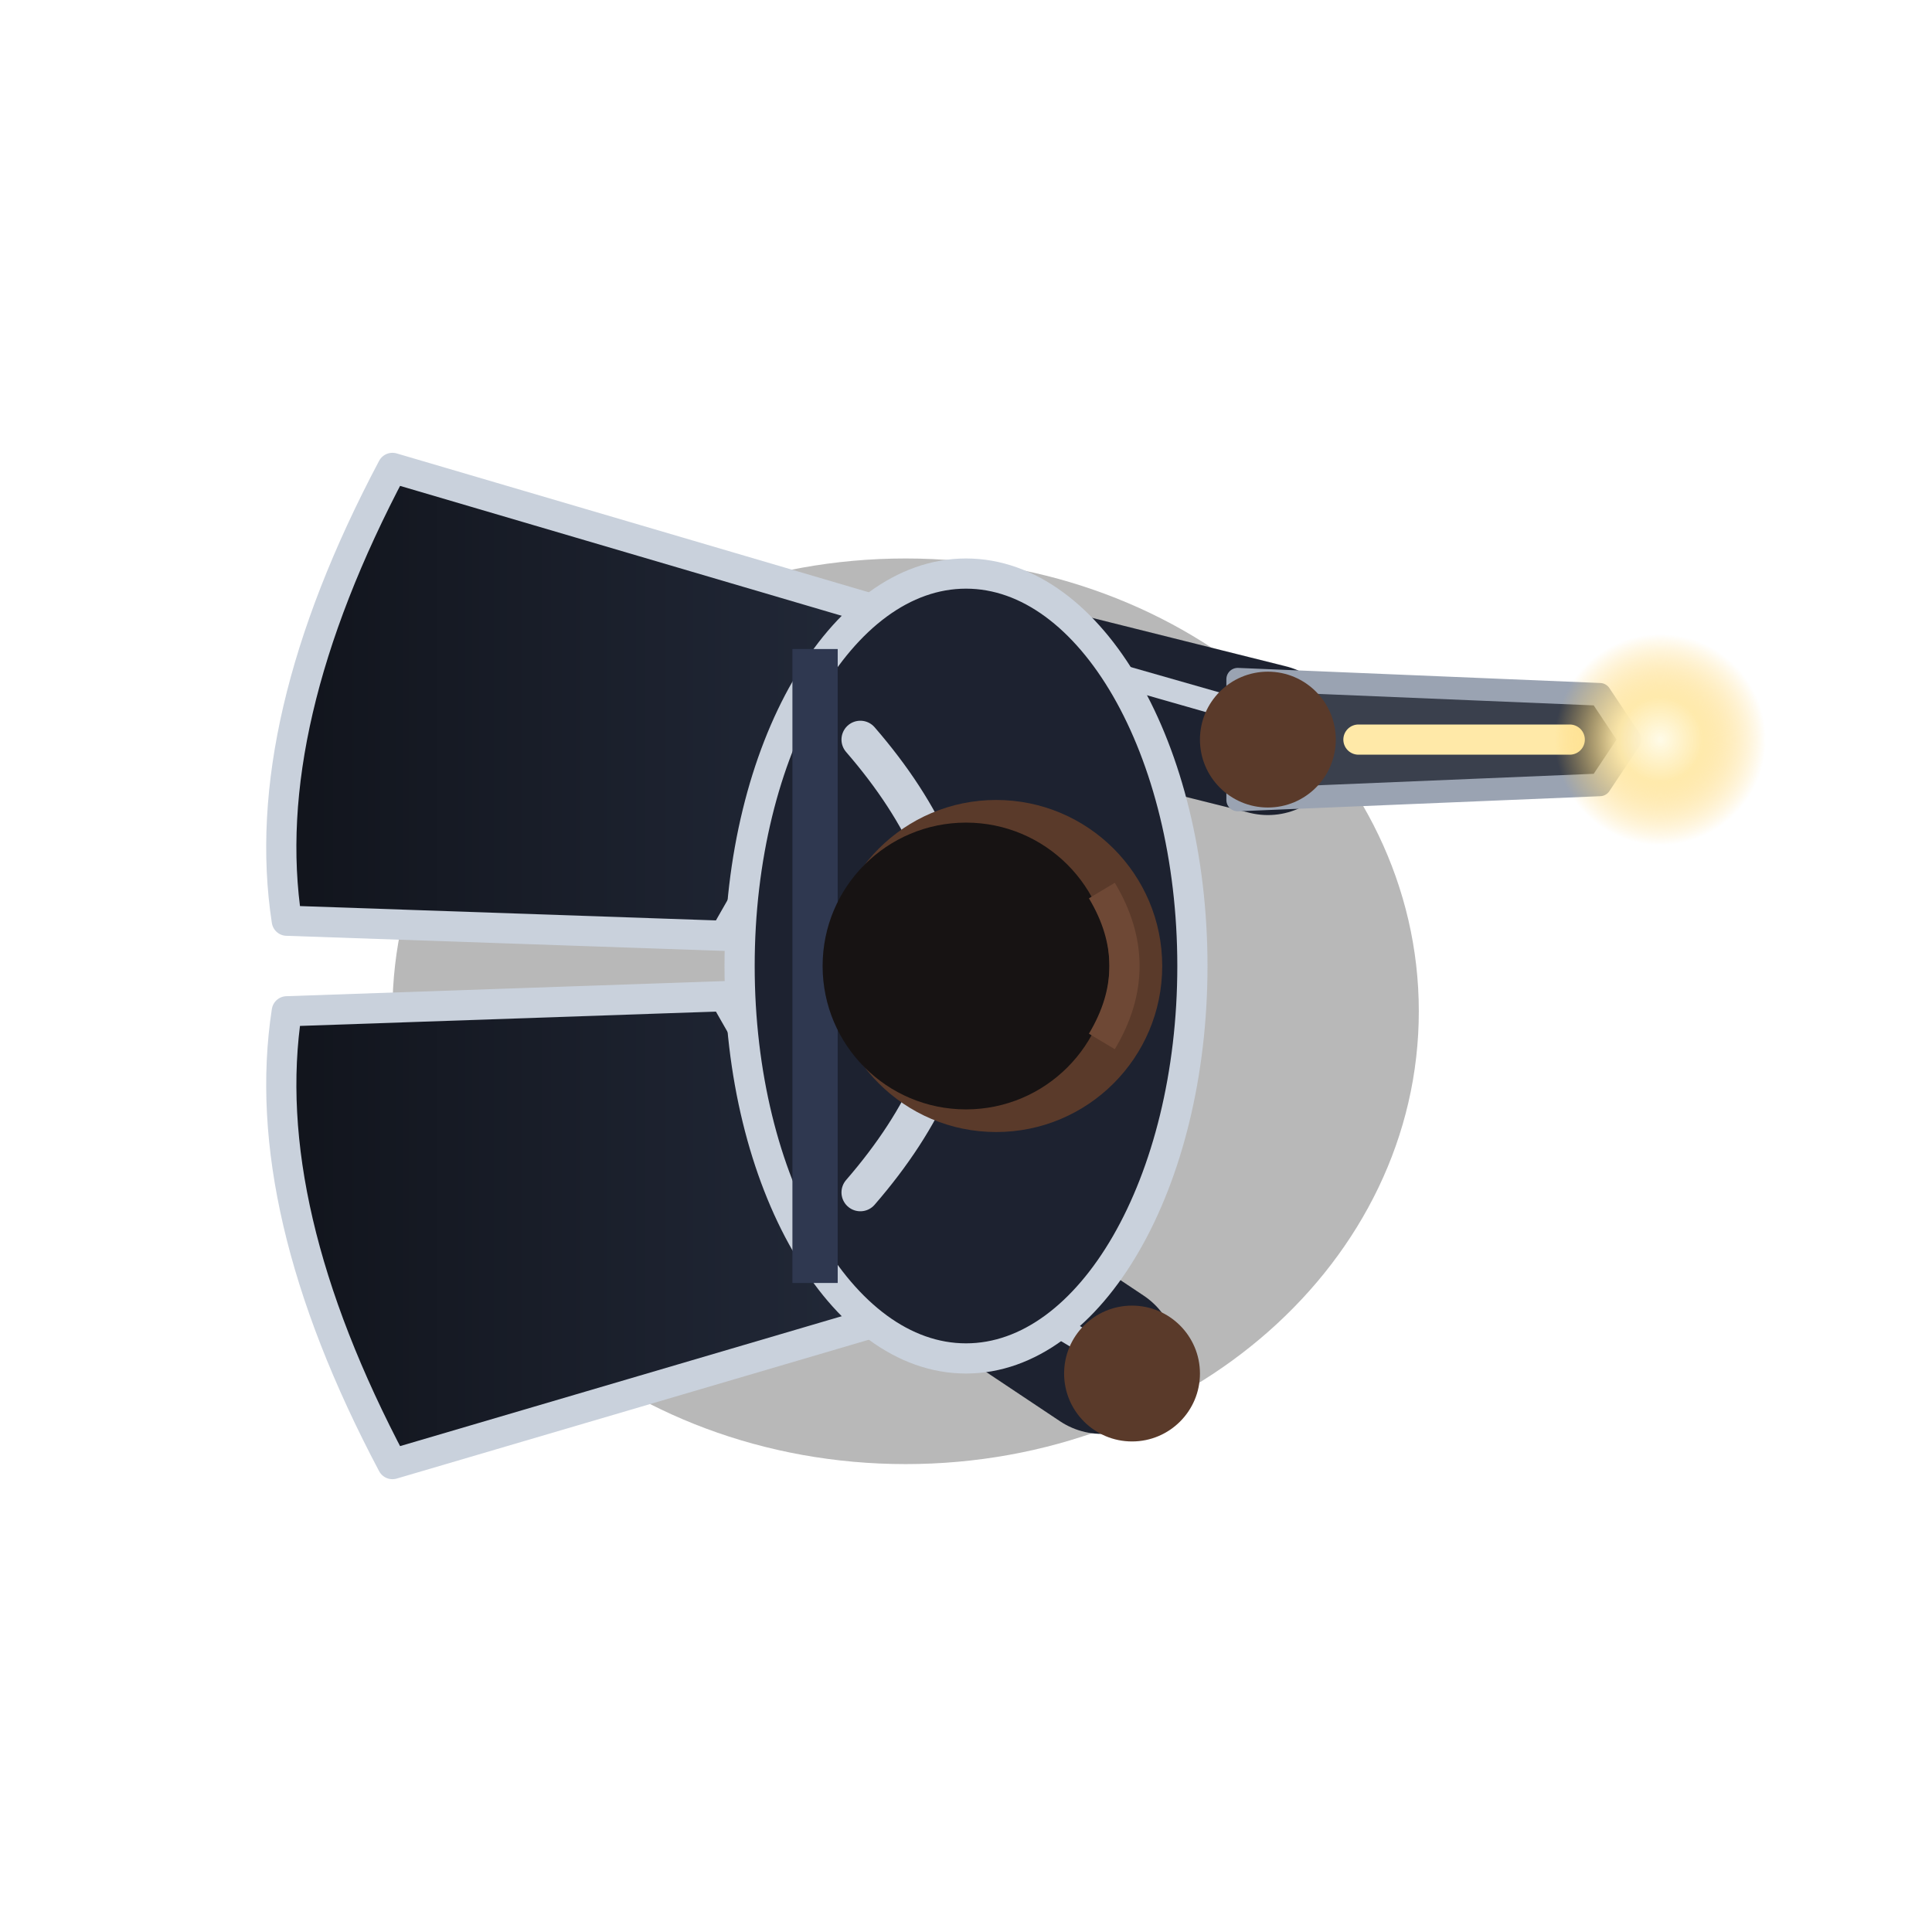
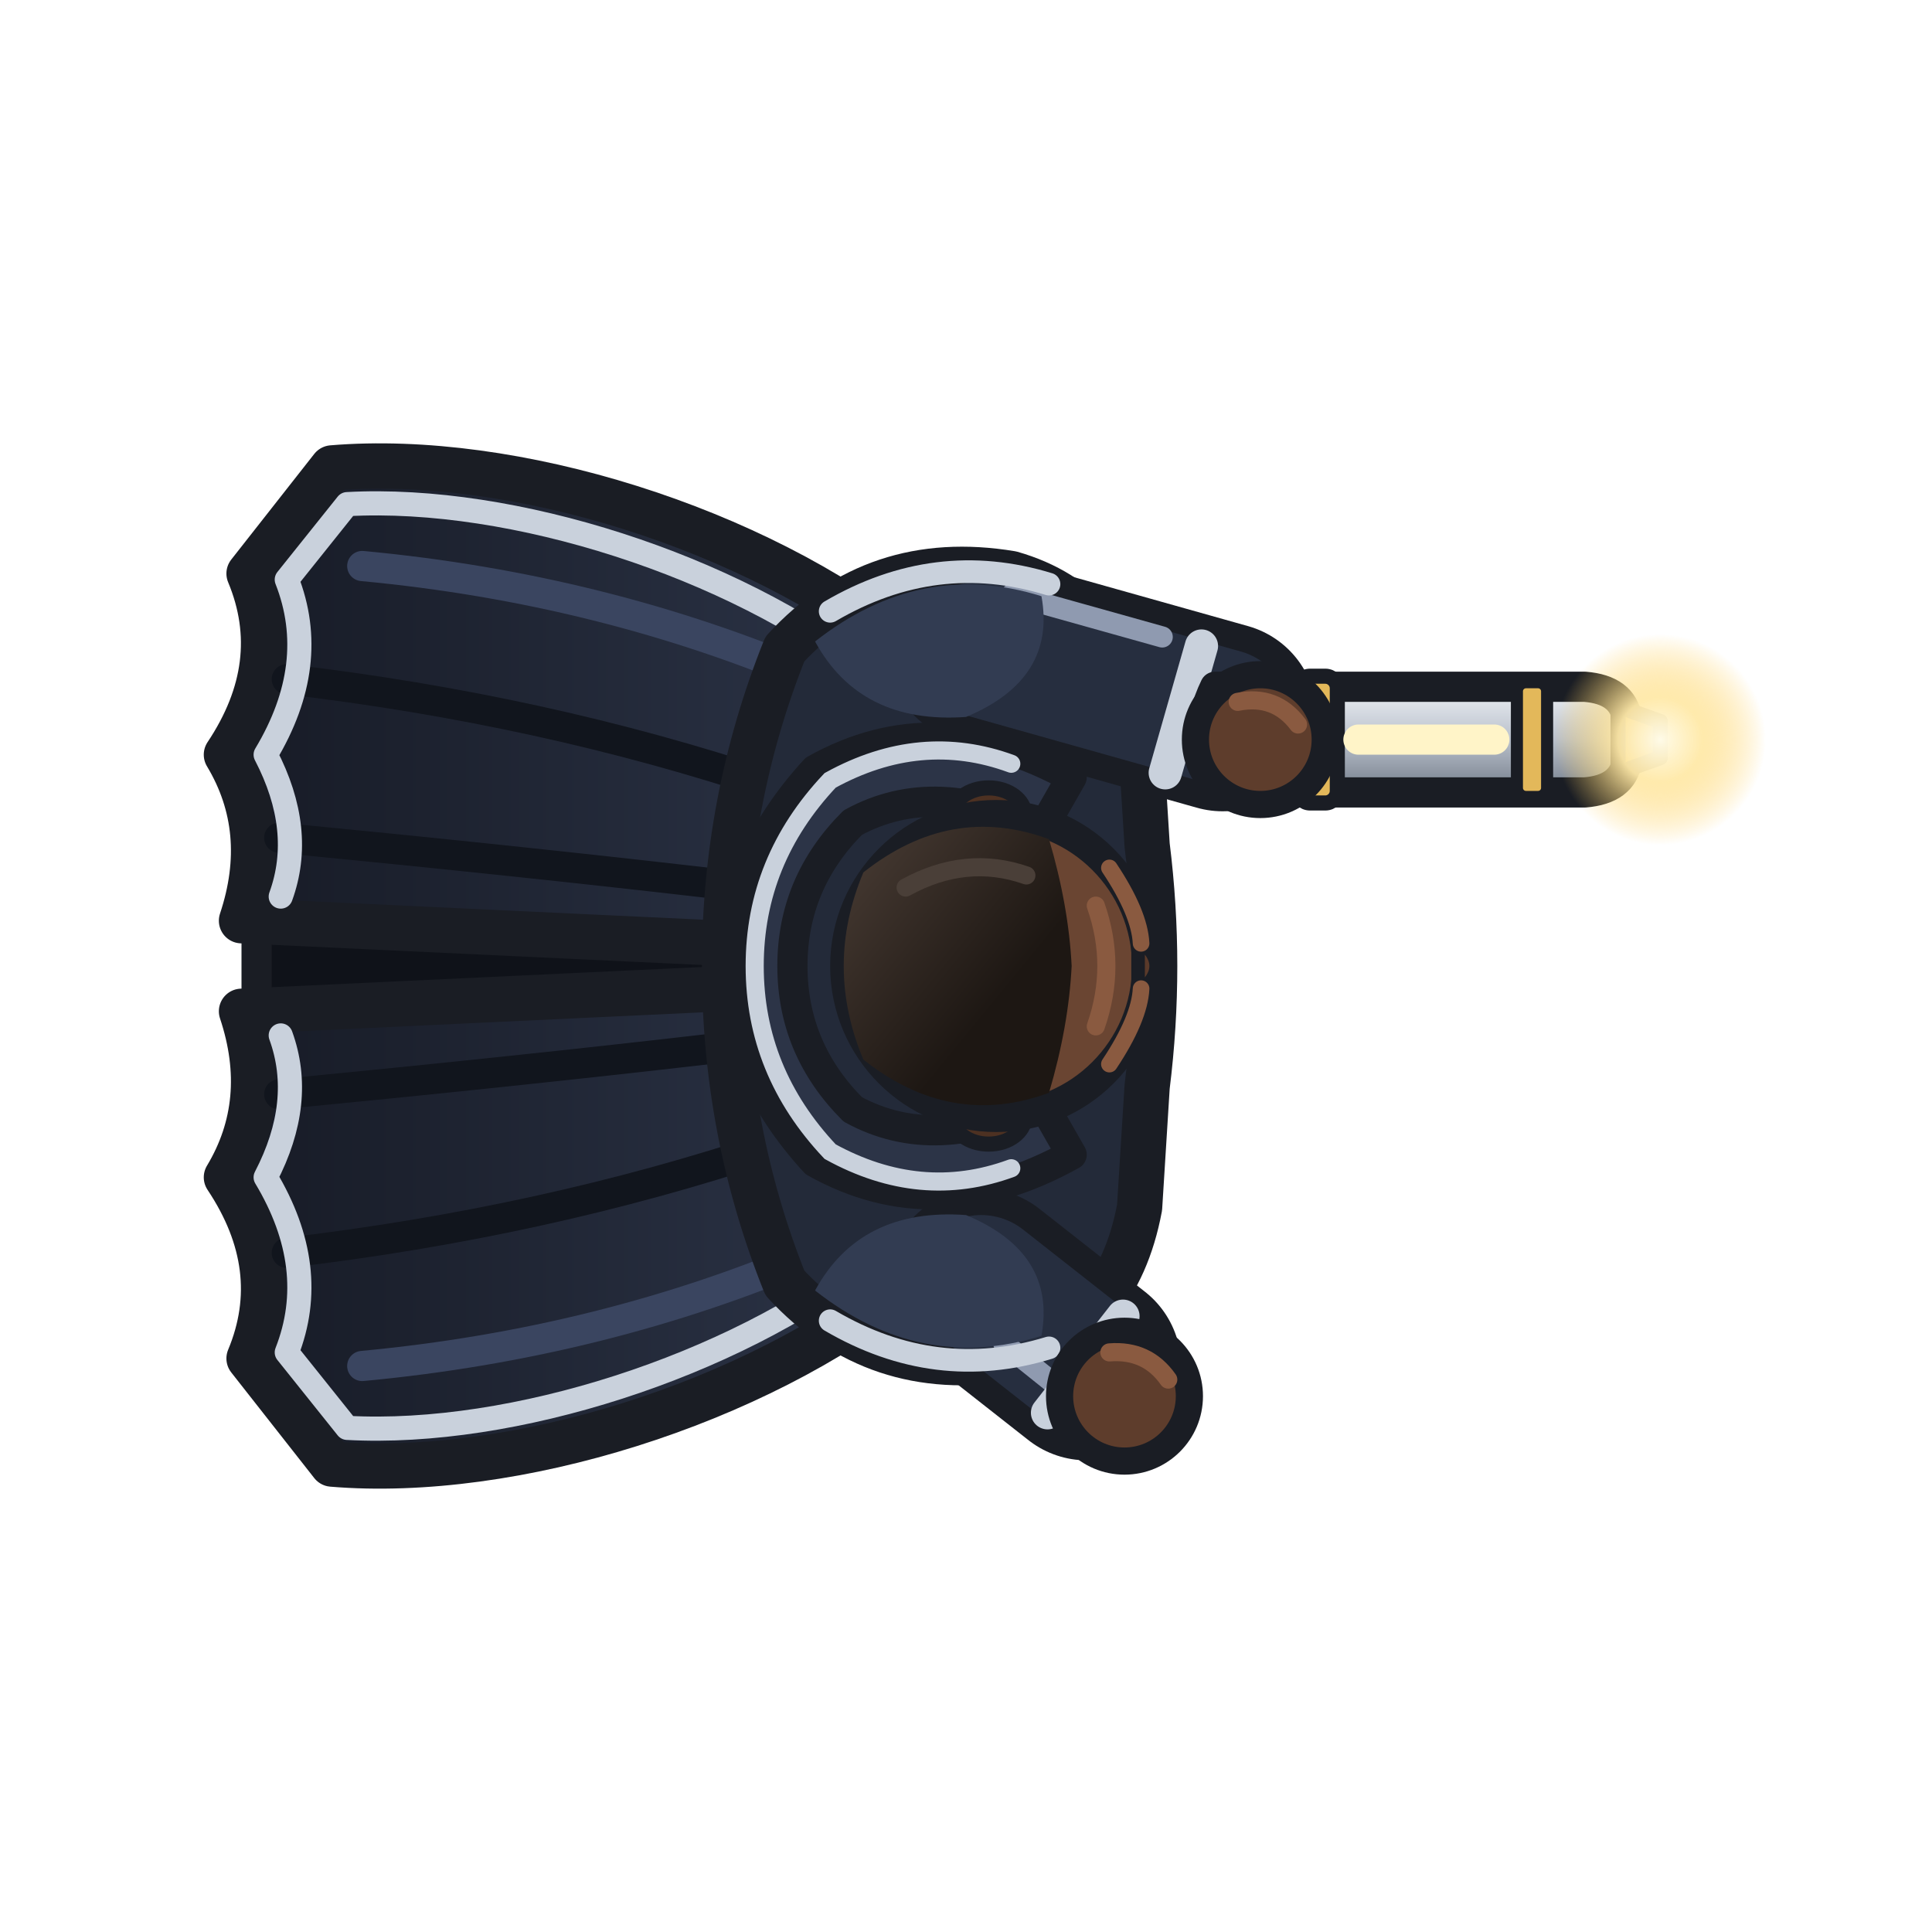
<svg xmlns="http://www.w3.org/2000/svg" width="128" height="128" viewBox="0 0 128 128">
  <defs>
    <radialGradient id="muzzle">
      <stop offset="0" stop-color="#fffbe8" />
      <stop offset="0.4" stop-color="#ffe9a8" stop-opacity="0.95" />
      <stop offset="1" stop-color="#ffcf5a" stop-opacity="0" />
    </radialGradient>
-     <linearGradient id="coat" x1="0" y1="0" x2="1" y2="0">
-       <stop offset="0" stop-color="#11141c" />
-       <stop offset="1" stop-color="#232a3a" />
+     <linearGradient id="tail" gradientUnits="userSpaceOnUse" x1="-6" y1="0" x2="-48" y2="0">
+       <stop offset="0" stop-color="#2b3346" />
+       <stop offset="1" stop-color="#171b26" />
+     </linearGradient>
+     <linearGradient id="silver" x1="0" y1="0" x2="0" y2="1">
+       <stop offset="0" stop-color="#eef1f5" />
+       <stop offset="0.5" stop-color="#b9c0cb" />
+       <stop offset="1" stop-color="#737c8a" />
+     </linearGradient>
+     <linearGradient id="hair" x1="0" y1="0" x2="1" y2="1">
+       <stop offset="0" stop-color="#4a3d35" />
+       <stop offset="0.65" stop-color="#1d1713" />
    </linearGradient>
  </defs>
  <g transform="translate(64 64)">
-     <ellipse cx="-4" cy="3" rx="34" ry="30" fill="#000000" opacity="0.28" />
-     <path d="M -4 -23 L -38 -33 Q -47 -16 -45 -3 L -16 -2 Z" fill="url(#coat)" stroke="#c9d1dc" stroke-width="2" stroke-linejoin="round" />
-     <path d="M -4 23 L -38 33 Q -47 16 -45 3 L -16 2 Z" fill="url(#coat)" stroke="#c9d1dc" stroke-width="2" stroke-linejoin="round" />
-     <path d="M 0 -20 L 20 -15" stroke="#1d2230" stroke-width="10" stroke-linecap="round" />
-     <path d="M 4 -21 L 18 -17" stroke="#c9d1dc" stroke-width="1.5" stroke-linecap="round" />
-     <path d="M 0 20 L 9 26" stroke="#1d2230" stroke-width="10" stroke-linecap="round" />
-     <path d="M 3 22 L 8 25" stroke="#c9d1dc" stroke-width="1.5" stroke-linecap="round" />
-     <path d="M 18 -19 L 42 -18 L 44 -15 L 42 -12 L 18 -11 Z" fill="#3a404d" stroke="#9aa3b2" stroke-width="1.5" stroke-linejoin="round" />
-     <path d="M 26 -15 L 40 -15" stroke="#ffe9a8" stroke-width="2" stroke-linecap="round" />
-     <circle cx="20" cy="-15" r="4.5" fill="#5a3a2a" />
-     <circle cx="11" cy="27" r="4.5" fill="#5a3a2a" />
+     <path d="M -15 -2.5 L -47 -6 L -47 6 L -15 2.5 Z" fill="#0f1219" stroke="#1a1d24" stroke-width="2" stroke-linejoin="round" />
+     <path d="M -4 -21 C -14 -29 -30 -34 -42 -33 L -47.5 -26 Q -45 -20 -49 -14 Q -46 -9 -48 -3 L -16 -1.5 Q -10 -10 -4 -21 Z" fill="url(#tail)" stroke="#1a1d24" stroke-width="3" stroke-linejoin="round" />
+     <path d="M -4 21 C -14 29 -30 34 -42 33 L -47.5 26 Q -45 20 -49 14 Q -46 9 -48 3 L -16 1.5 Q -10 10 -4 21 Z" fill="url(#tail)" stroke="#1a1d24" stroke-width="3" stroke-linejoin="round" />
+     <path d="M -13 -12 Q -28 -17 -45 -19 M -17 -5.5 Q -30 -7 -45.5 -8.5" fill="none" stroke="#11151d" stroke-width="2" stroke-linecap="round" />
+     <path d="M -13 12 Q -28 17 -45 19 M -17 5.5 Q -30 7 -45.5 8.5" fill="none" stroke="#11151d" stroke-width="2" stroke-linecap="round" />
+     <path d="M -10 -19 Q -24 -25 -40 -26.5 M -10 19 Q -24 25 -40 26.5" fill="none" stroke="#3a4560" stroke-width="2" stroke-linecap="round" />
+     <path d="M -6.5 -19.5 C -15.5 -26.5 -30 -31.2 -41 -30.6 L -45 -25.6 Q -42.8 -20 -46.4 -14 Q -43.8 -9 -45.4 -4.6" fill="none" stroke="#c9d1dc" stroke-width="1.6" stroke-linecap="round" stroke-linejoin="round" />
+     <path d="M -6.5 19.5 C -15.5 26.5 -30 31.2 -41 30.6 L -45 25.6 Q -42.8 20 -46.4 14 Q -43.8 9 -45.4 4.6" fill="none" stroke="#c9d1dc" stroke-width="1.6" stroke-linecap="round" stroke-linejoin="round" />
+     <path d="M -12 -21 Q -6 -27.5 3 -26 Q 10 -24 11.5 -16 L 12 -8 Q 13 0 12 8 L 11.5 16 Q 10 24 3 26 Q -6 27.5 -12 21 Q -16 11 -16 0 Q -16 -11 -12 -21 Z" fill="#232a39" stroke="#1a1d24" stroke-width="3" stroke-linejoin="round" />
+     <path d="M -14.5 -6 Q -15.5 0 -14.5 6" fill="none" stroke="#c9d1dc" stroke-width="1.4" stroke-linecap="round" />
+     <path d="M 1 -21 L 17 -16.5" stroke="#1a1d24" stroke-width="12.5" stroke-linecap="round" />
+     <path d="M 1 -21 L 17 -16.5" stroke="#262e3f" stroke-width="9" stroke-linecap="round" />
+     <path d="M 1 21 L 8 26.5" stroke="#1a1d24" stroke-width="12.5" stroke-linecap="round" />
+     <path d="M 1 21 L 8 26.5" stroke="#262e3f" stroke-width="9" stroke-linecap="round" />
+     <path d="M 3 -24.6 L 13 -21.8 M 2.5 25 L 6 27.8" stroke="#8f9ab0" stroke-width="1.4" stroke-linecap="round" />
+     <path d="M 15.6 -21.2 L 13.2 -12.8 M 10.4 23.2 L 5.4 29.6" stroke="#c9d1dc" stroke-width="2.2" stroke-linecap="round" />
+     <path d="M -10 -21.5 Q -3 -27 5 -24.5 Q 6 -19 0 -16.5 Q -7 -16 -10 -21.5 Z" fill="#323c52" />
+     <path d="M -10 21.5 Q -3 27 5 24.5 Q 6 19 0 16.5 Q -7 16 -10 21.5 Z" fill="#323c52" />
+     <path d="M -9 -23.5 Q -2 -27.6 5.5 -25.3 M -9 23.5 Q -2 27.6 5.5 25.3" fill="none" stroke="#c9d1dc" stroke-width="1.5" stroke-linecap="round" />
+     <path d="M 16.5 -18.5 L 41 -18.5 Q 43.5 -18.3 43.8 -16.4 L 43.8 -13.6 Q 43.5 -11.7 41 -11.5 L 16.5 -11.5 Q 14.8 -15 16.5 -18.5 Z" fill="url(#silver)" stroke="#1a1d24" stroke-width="2" stroke-linejoin="round" />
+     <rect x="22" y="-19.2" width="2.6" height="8.4" rx="0.8" fill="#e3b85a" stroke="#1a1d24" stroke-width="1" />
+     <rect x="36.5" y="-18.8" width="2" height="7.6" rx="0.6" fill="#e3b85a" stroke="#1a1d24" stroke-width="0.8" />
+     <path d="M 26 -15 L 35 -15" stroke="#fff4c8" stroke-width="2" stroke-linecap="round" />
+     <path d="M 43.2 -17.2 L 46 -16.2 L 46 -13.8 L 43.2 -12.8 Z" fill="#c99a3c" stroke="#1a1d24" stroke-width="1" stroke-linejoin="round" />
+     <circle cx="19.5" cy="-15" r="4.3" fill="#5e3d2c" stroke="#1a1d24" stroke-width="1.8" />
+     <circle cx="10.5" cy="28.5" r="4.3" fill="#5e3d2c" stroke="#1a1d24" stroke-width="1.8" />
+     <path d="M 18 -17.5 Q 20.5 -18 22 -16 M 9.5 25.6 Q 12 25.4 13.4 27.4" fill="none" stroke="#8a5a40" stroke-width="1.2" stroke-linecap="round" />
    <circle cx="46" cy="-15" r="7" fill="url(#muzzle)" />
-     <ellipse cx="0" cy="0" rx="15" ry="26" fill="#1d2230" stroke="#c9d1dc" stroke-width="2" />
-     <path d="M -10 -21 L -10 21" stroke="#2f3850" stroke-width="3" />
-     <path d="M -7 -15 Q 6 0 -7 15" fill="none" stroke="#c9d1dc" stroke-width="2.5" stroke-linecap="round" />
-     <circle cx="2" cy="0" r="11" fill="#5a3a2a" />
-     <circle cx="0" cy="0" r="9.5" fill="#171313" />
-     <path d="M 9 -5 Q 12 0 9 5" fill="none" stroke="#6e4835" stroke-width="2" />
+     <path d="M 7 -12.5 Q -2 -17.5 -10 -13 Q -15.5 -7 -15.5 0 Q -15.5 7 -10 13 Q -2 17.5 7 12.5 L 5 9 Q -2 12.5 -7.5 9.5 Q -11.5 5.5 -11.5 0 Q -11.5 -5.5 -7.5 -9.5 Q -2 -12.5 5 -9 Z" fill="#2c3447" stroke="#1a1d24" stroke-width="2" stroke-linejoin="round" />
+     <path d="M 3 -13.4 Q -3 -15.6 -9 -12.3 Q -14 -7 -14 0 Q -14 7 -9 12.3 Q -3 15.6 3 13.4" fill="none" stroke="#c9d1dc" stroke-width="1.2" stroke-linecap="round" />
+     <ellipse cx="1.5" cy="-10" rx="2.4" ry="1.8" fill="#4d3122" stroke="#1a1d24" stroke-width="1" />
+     <ellipse cx="1.5" cy="10" rx="2.4" ry="1.8" fill="#4d3122" stroke="#1a1d24" stroke-width="1" />
+     <circle cx="2" cy="0" r="10" fill="#6a4532" stroke="#1a1d24" stroke-width="2" />
+     <path d="M 11.4 -1.8 Q 13.8 0 11.4 1.8 Z" fill="#5a3a2a" stroke="#1a1d24" stroke-width="0.9" stroke-linejoin="round" />
+     <path d="M 9.5 -6.5 Q 11.5 -3.5 11.6 -1.5 M 9.5 6.5 Q 11.5 3.5 11.6 1.5" fill="none" stroke="#8a5a40" stroke-width="1.1" stroke-linecap="round" />
+     <path d="M 5.5 -8.4 Q -1 -10.8 -6.8 -6.2 Q -9.4 0 -6.8 6.2 Q -1 10.8 5.5 8.4 Q 6.8 4 7 0 Q 6.8 -4 5.5 -8.4 Z" fill="url(#hair)" />
+     <path d="M 8.6 -4 Q 10 0 8.6 4" fill="none" stroke="#8a5a40" stroke-width="1.2" stroke-linecap="round" />
+     <path d="M -4 -5.2 Q 0 -7.4 4 -6" fill="none" stroke="#4a3f38" stroke-width="1.2" stroke-linecap="round" />
  </g>
</svg>
